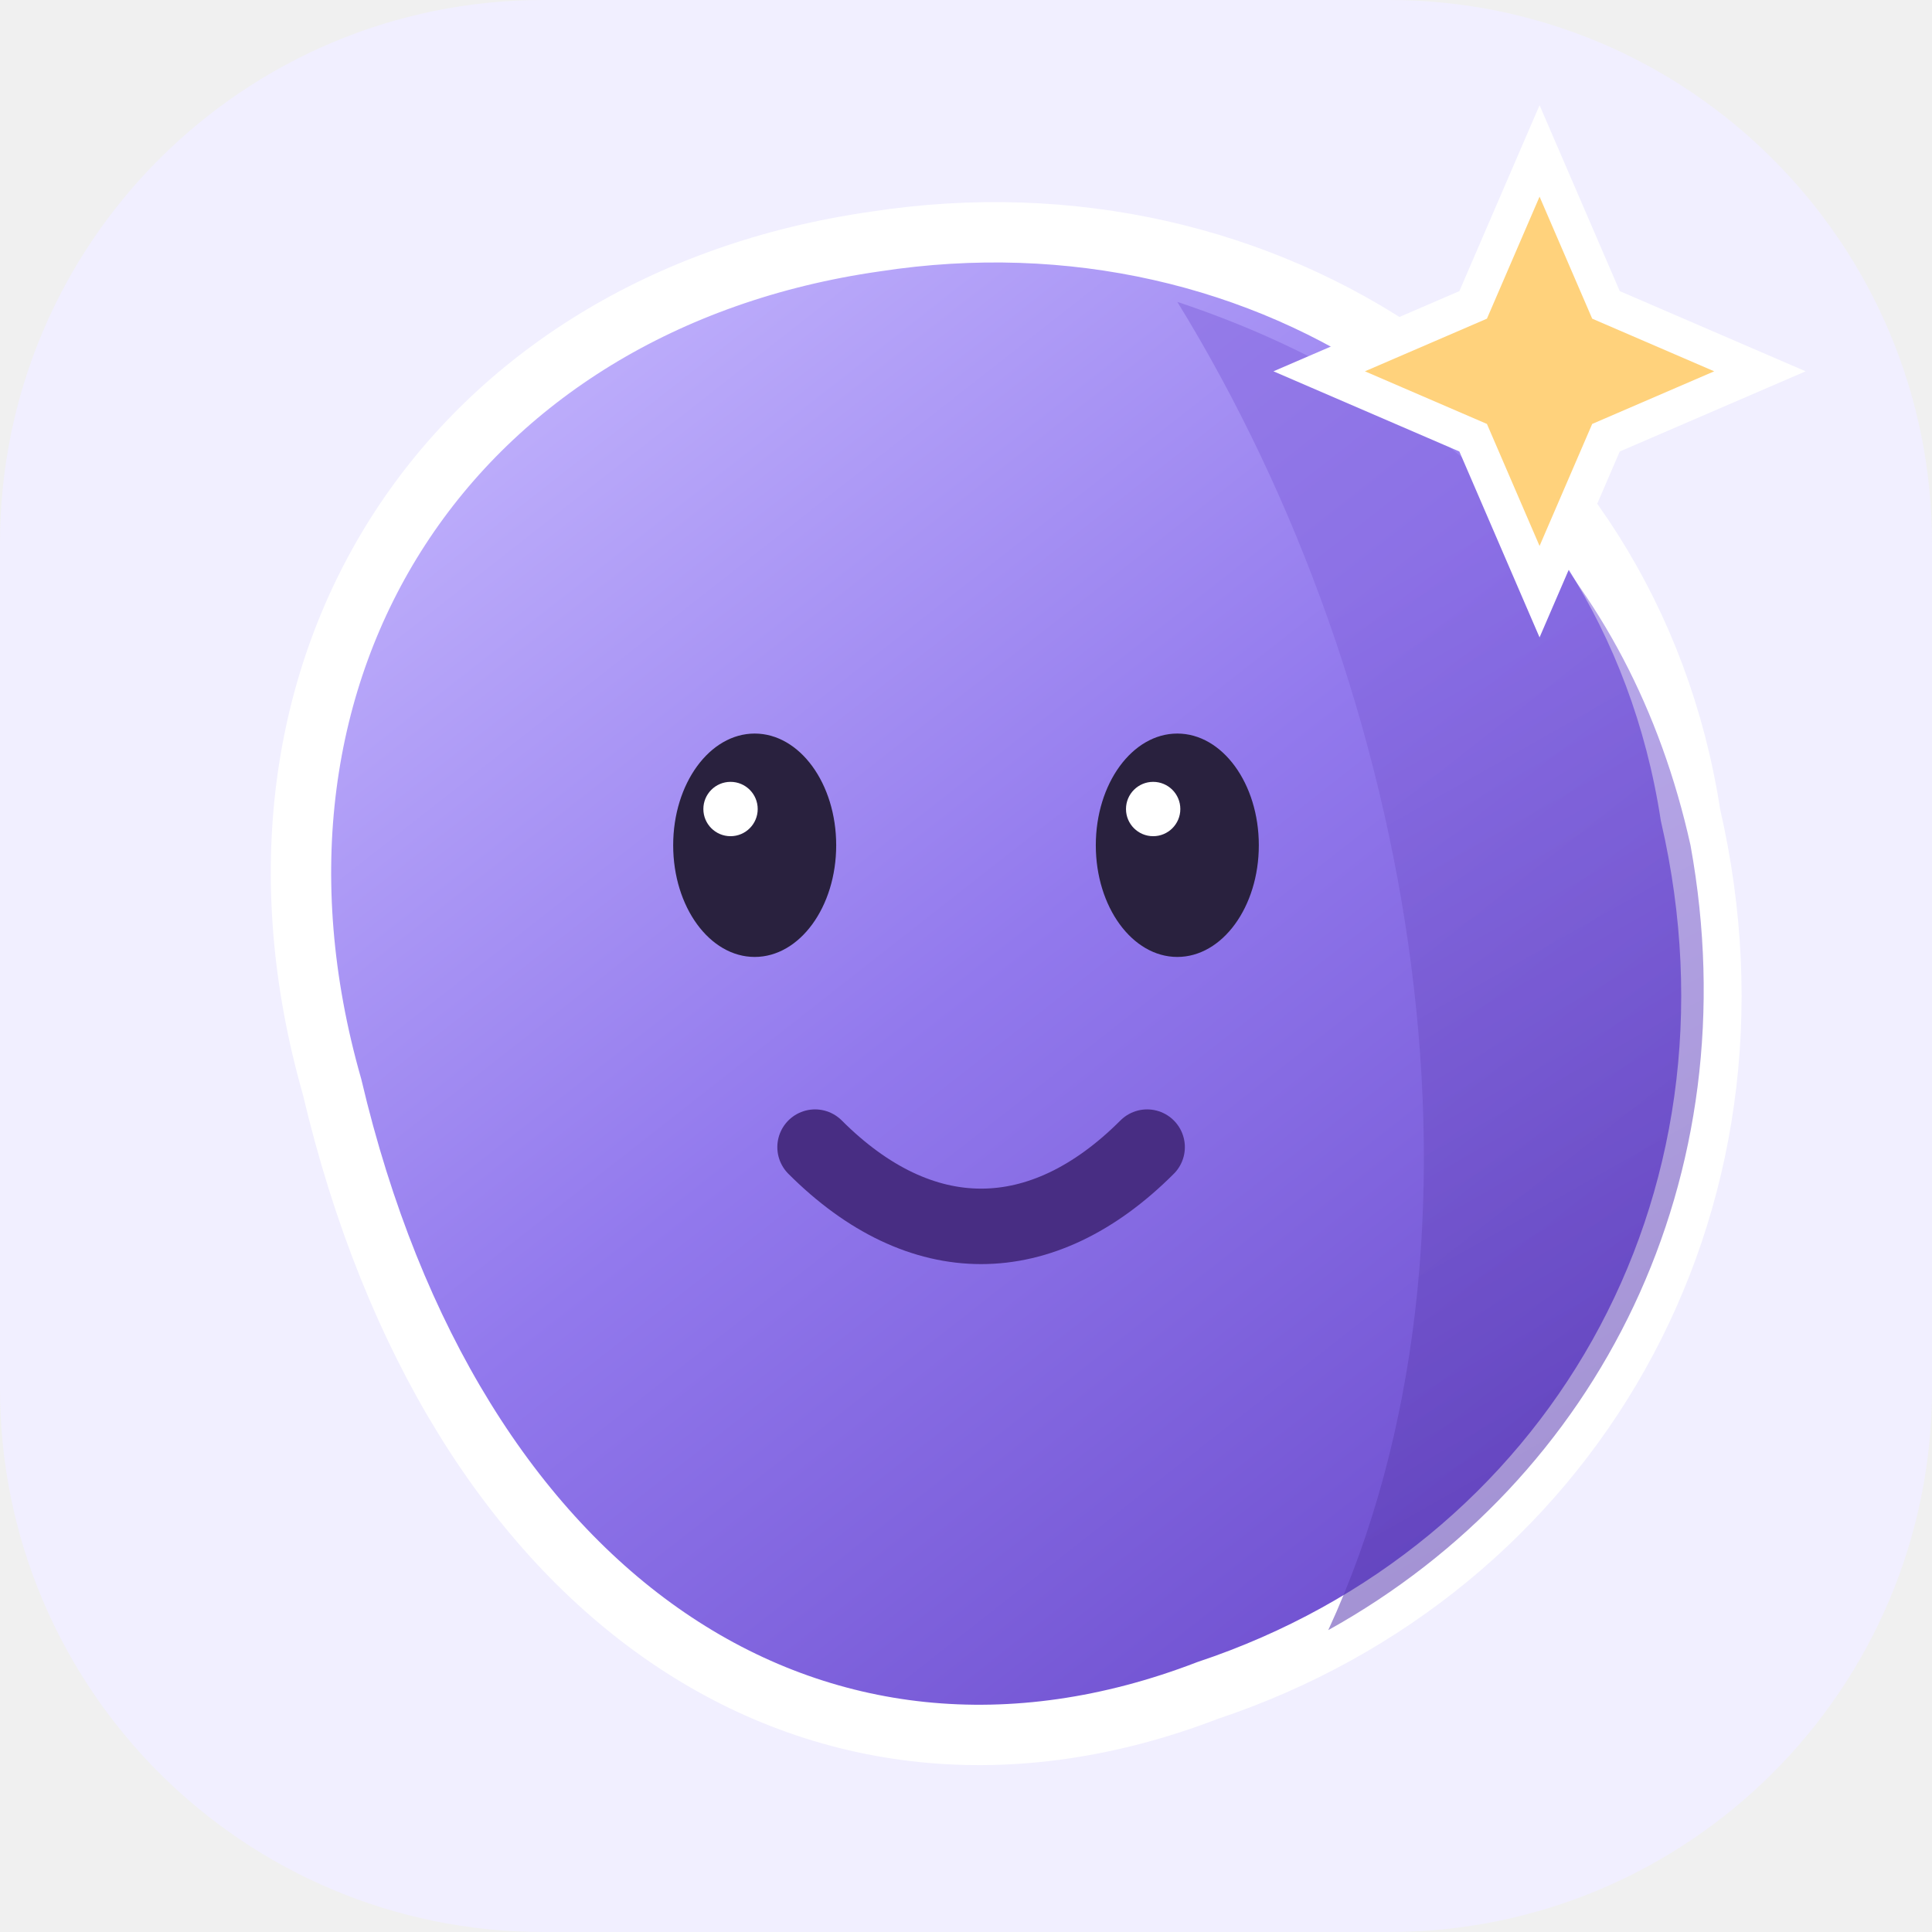
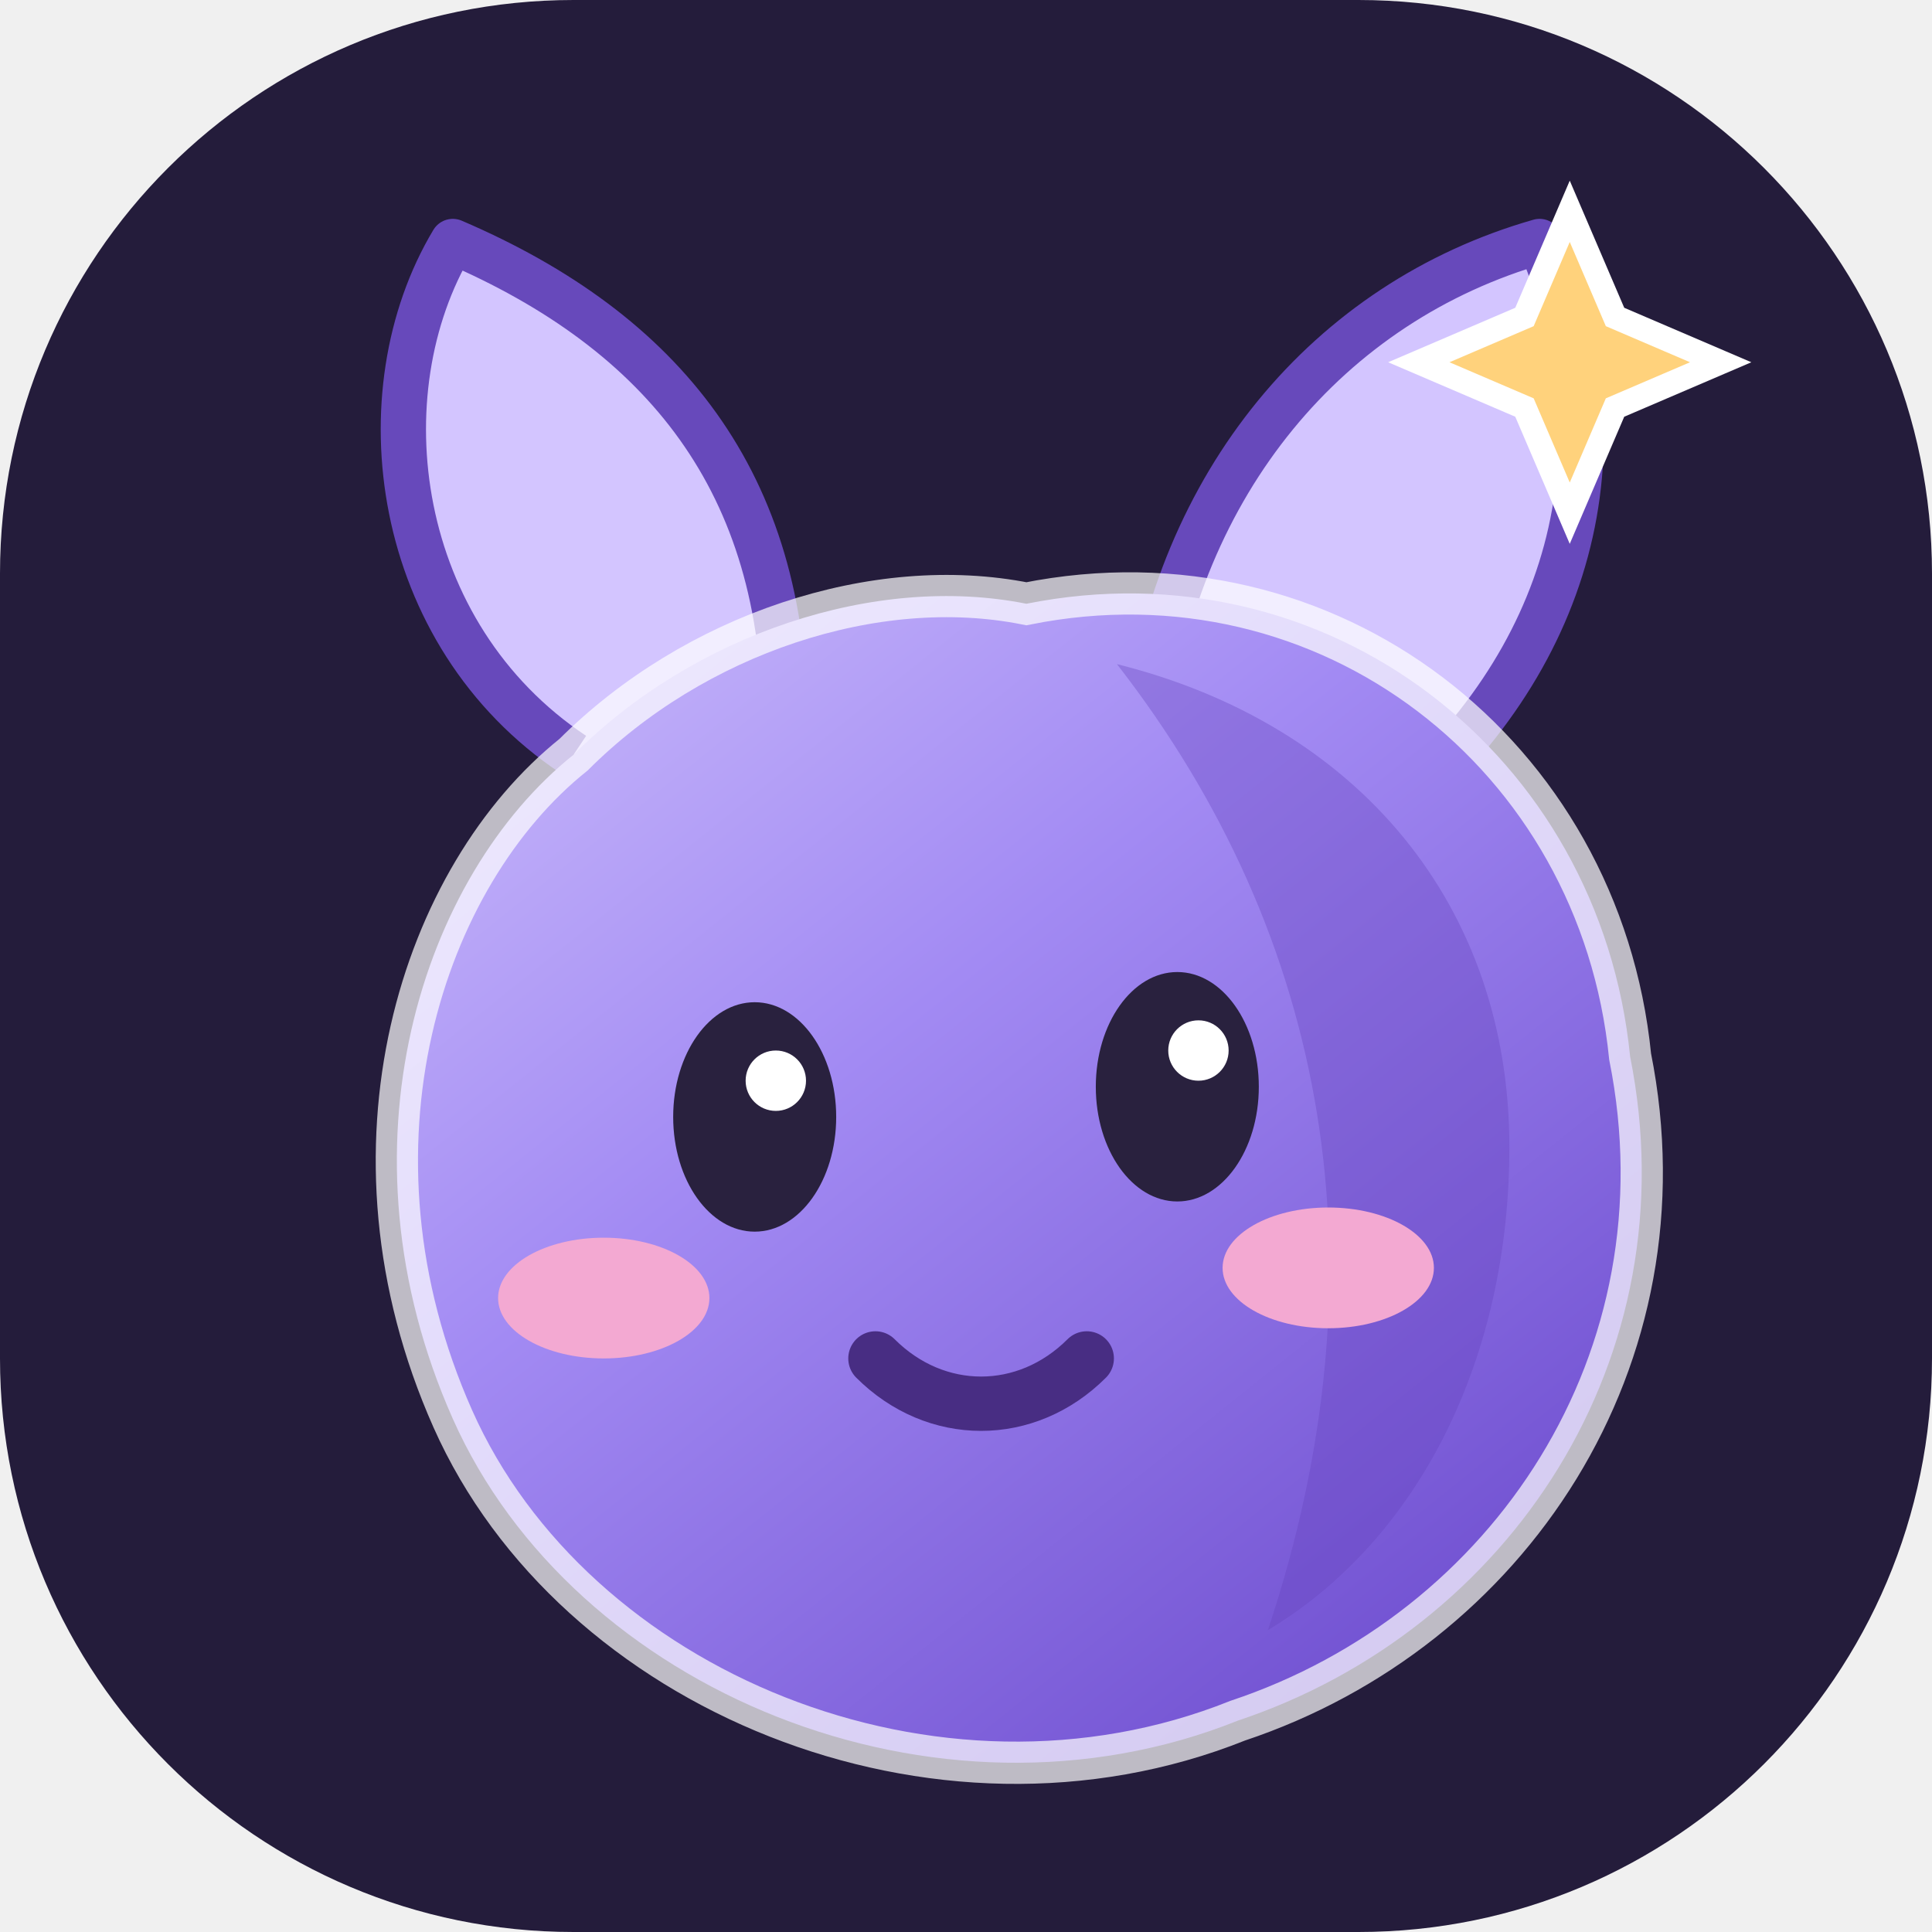
<svg xmlns="http://www.w3.org/2000/svg" viewBox="0 0 64 64">
  <defs>
-     <linearGradient id="body" x1="13" y1="8" x2="53" y2="59" gradientUnits="userSpaceOnUse">
-       <stop stop-color="#c9bcff" />
-       <stop offset=".48" stop-color="#9279ed" />
-       <stop offset="1" stop-color="#6544c7" />
+     <linearGradient id="fur" x1="13" y1="8" x2="53" y2="58" gradientUnits="userSpaceOnUse">
+       <stop stop-color="#ded4ff" />
+       <stop offset=".48" stop-color="#a28af3" />
+       <stop offset="1" stop-color="#6745ca" />
    </linearGradient>
-     <linearGradient id="side" x1="41" y1="22" x2="58" y2="52" gradientUnits="userSpaceOnUse">
-       <stop stop-color="#8466df" />
-       <stop offset="1" stop-color="#5133a8" />
+     <linearGradient id="ear" x1="20" y1="8" x2="28" y2="28">
+       <stop stop-color="#d3c5ff" />
+       <stop offset="1" stop-color="#8868dd" />
    </linearGradient>
  </defs>
-   <rect width="64" height="64" rx="18" fill="#f1efff" />
-   <path d="M11 36C7 22 15 10 29 8c13-2 25 6 27 19 3 13-4 25-16 29-13 5-25-3-29-20Z" fill="url(#body)" stroke="#fff" stroke-width="2" />
-   <path d="M39 10c9 3 15 9 17 18 2 11-3 21-12 26 6-13 3-31-5-44Z" fill="url(#side)" opacity=".55" />
-   <ellipse cx="25" cy="28" rx="2.7" ry="3.7" fill="#29213e" />
-   <ellipse cx="39" cy="28" rx="2.7" ry="3.7" fill="#29213e" />
-   <circle cx="24.2" cy="26.8" r=".9" fill="#fff" />
-   <circle cx="38.2" cy="26.8" r=".9" fill="#fff" />
-   <path d="M27 38c3.5 3.5 7.5 3.5 11 0" fill="none" stroke="#482d83" stroke-width="2.5" stroke-linecap="round" />
-   <path d="m51 5 2.2 5.1 5.1 2.2-5.1 2.2L51 19.6l-2.2-5.1-5.1-2.2 5.1-2.2L51 5Z" fill="#ffd27c" stroke="#fff" stroke-width="1.2" />
+   <rect width="64" height="64" rx="19" fill="#241c3b" />
+   <path d="M19 25C13 21 12 13 15 8c7 3 11 8 11 16m12 0c1-8 6-14 13-16 3 7 1 14-5 19" fill="url(#ear)" stroke="#6749bb" stroke-width="1.5" stroke-linejoin="round" />
+   <path d="M19 25c4-4 10-6 15-5 10-2 19 5 20 15 2 10-4 19-13 22-10 4-22-1-26-10-4-9-1-18 4-22Z" fill="url(#fur)" stroke="#fff" stroke-opacity=".7" stroke-width="1.4" />
+   <path d="M37 22c8 2 13 8 13 16 0 7-3 13-8 16 4-12 2-23-5-32Z" fill="#6342bd" opacity=".35" />
+   <ellipse cx="25" cy="37" rx="2.7" ry="3.8" fill="#29213e" />
+   <ellipse cx="39" cy="36" rx="2.7" ry="3.8" fill="#29213e" />
+   <circle cx="25.7" cy="35.8" r="1" fill="#fff" />
+   <circle cx="39.7" cy="34.8" r="1" fill="#fff" />
+   <ellipse cx="20" cy="43" rx="3.5" ry="2" fill="#f3a9d2" />
+   <ellipse cx="44" cy="42" rx="3.5" ry="2" fill="#f3a9d2" />
+   <path d="M29 45c2 2 5 2 7 0" fill="none" stroke="#482d83" stroke-width="1.8" stroke-linecap="round" />
+   <path d="m52 7 1.5 3.5L57 12l-3.5 1.5L52 17l-1.5-3.5L47 12l3.5-1.5L52 7Z" fill="#ffd27c" stroke="#fff" stroke-width=".8" />
</svg>
